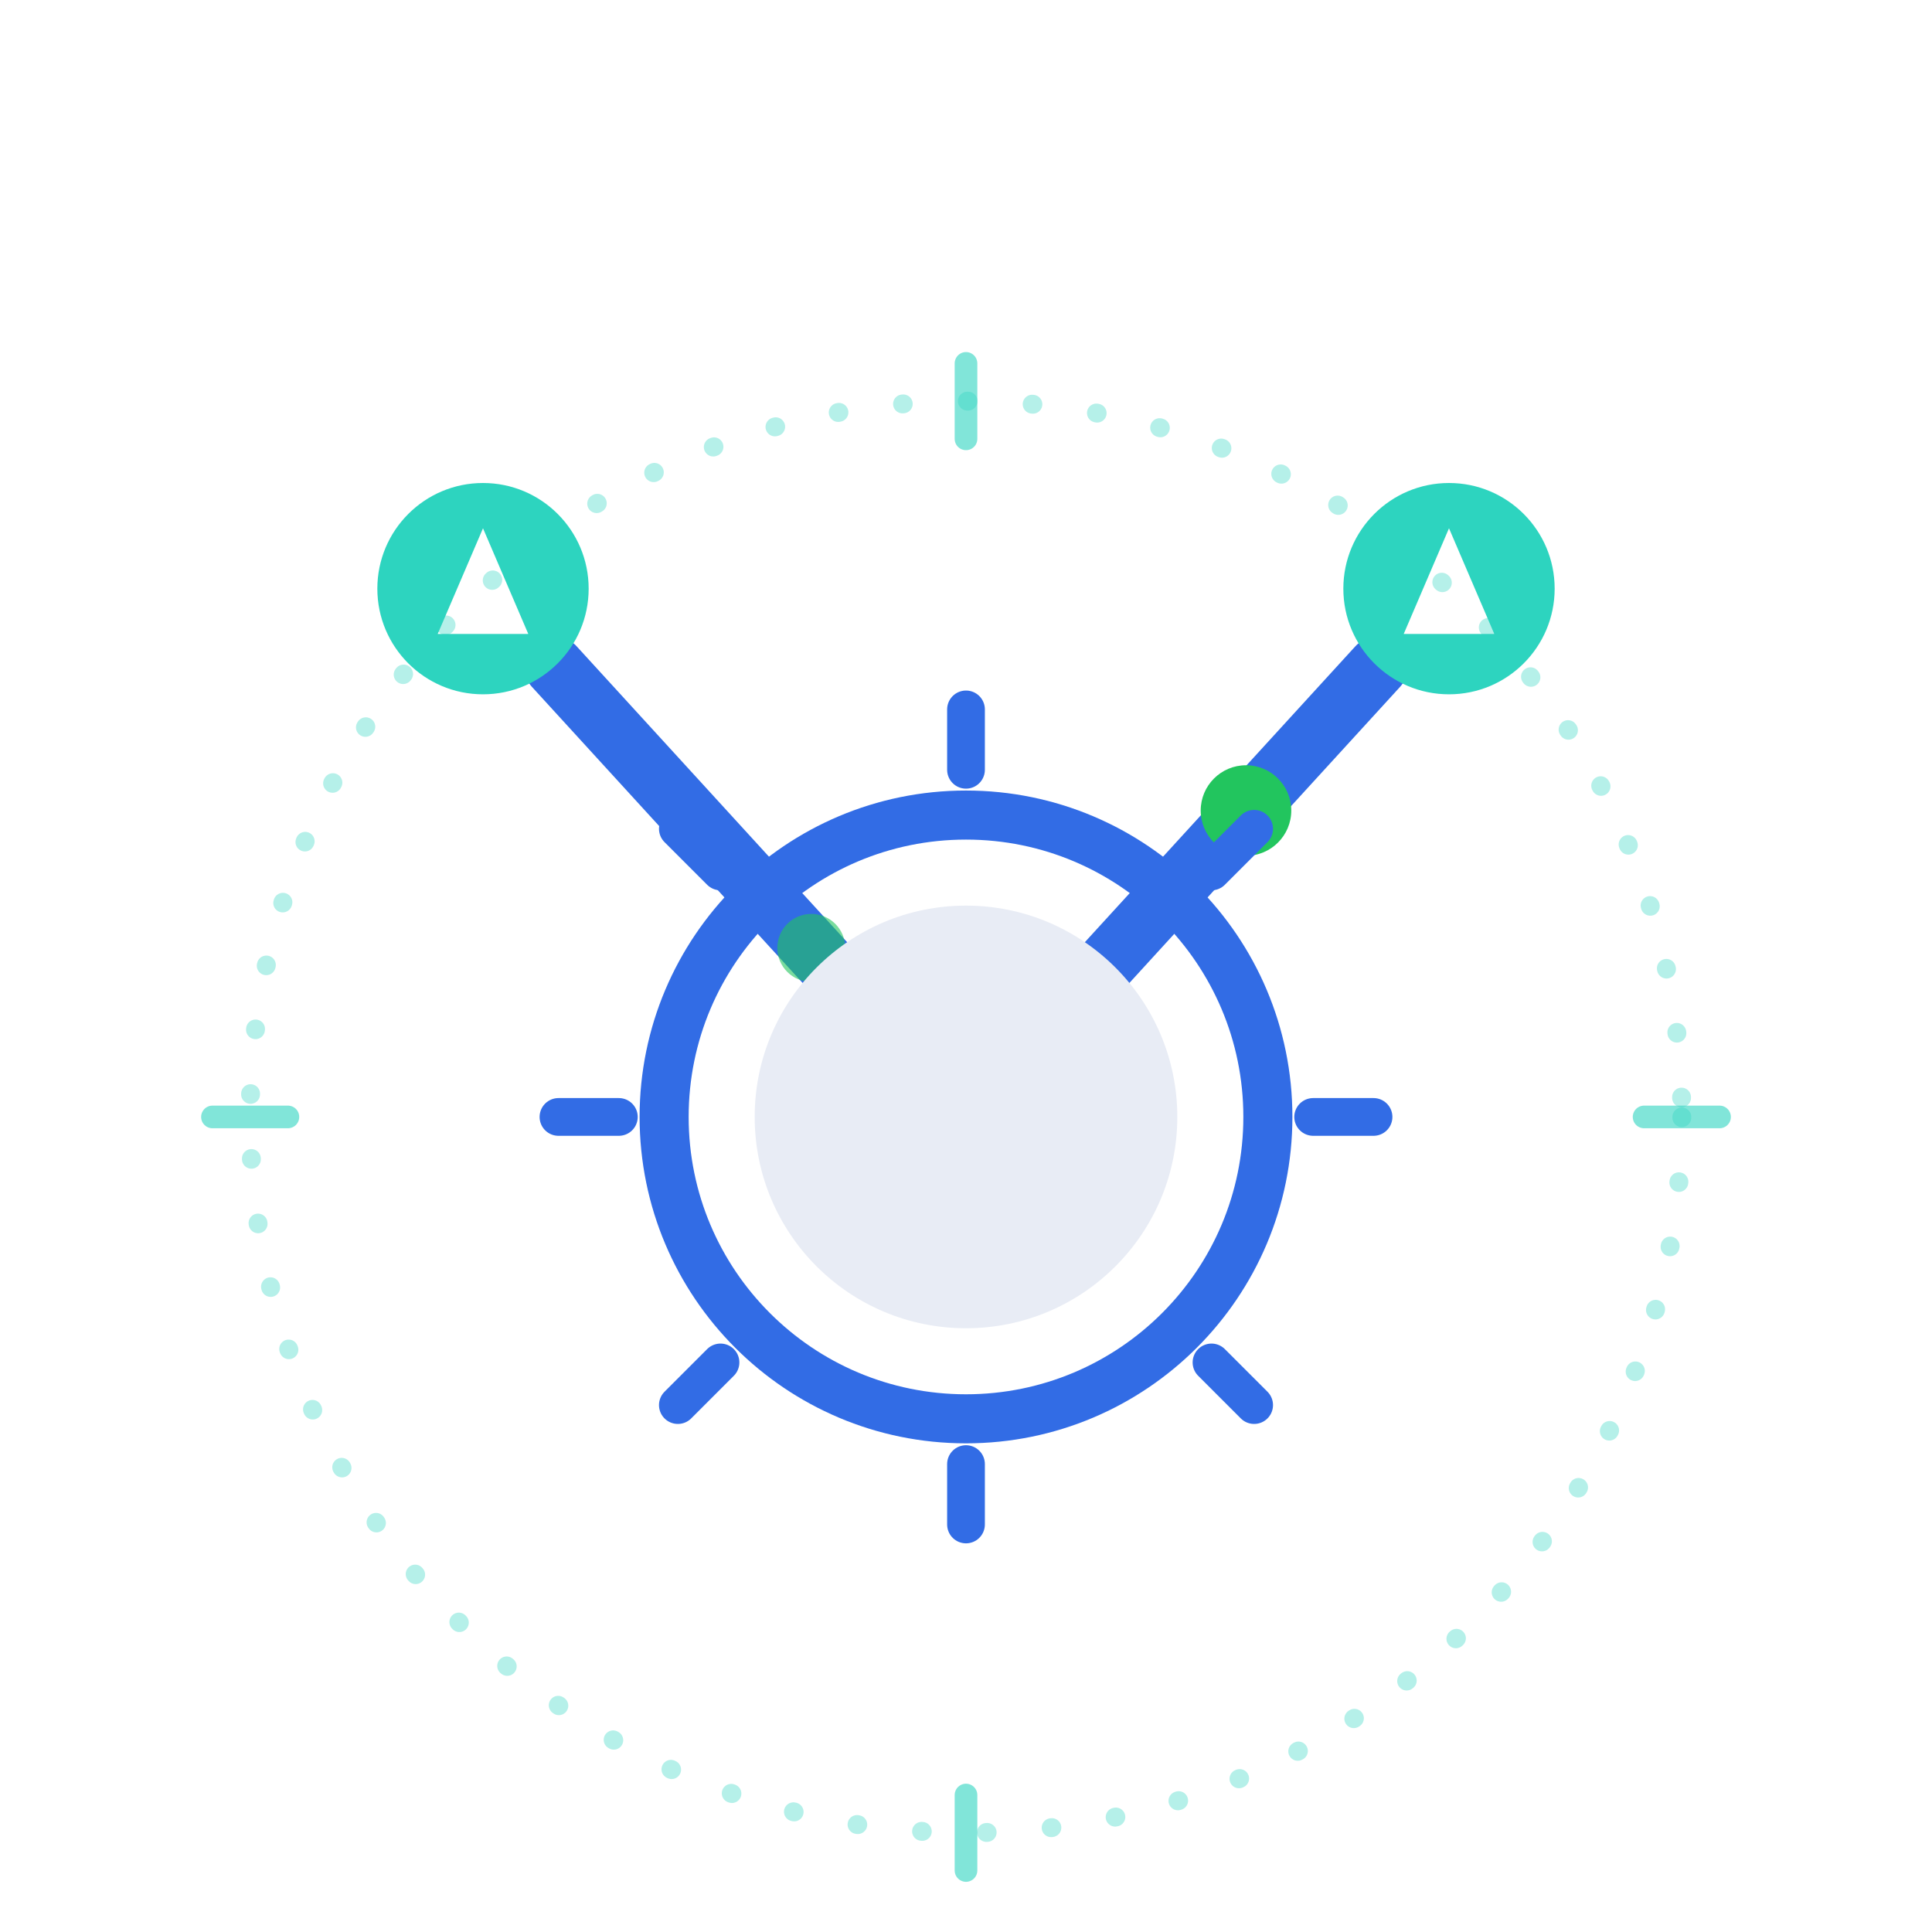
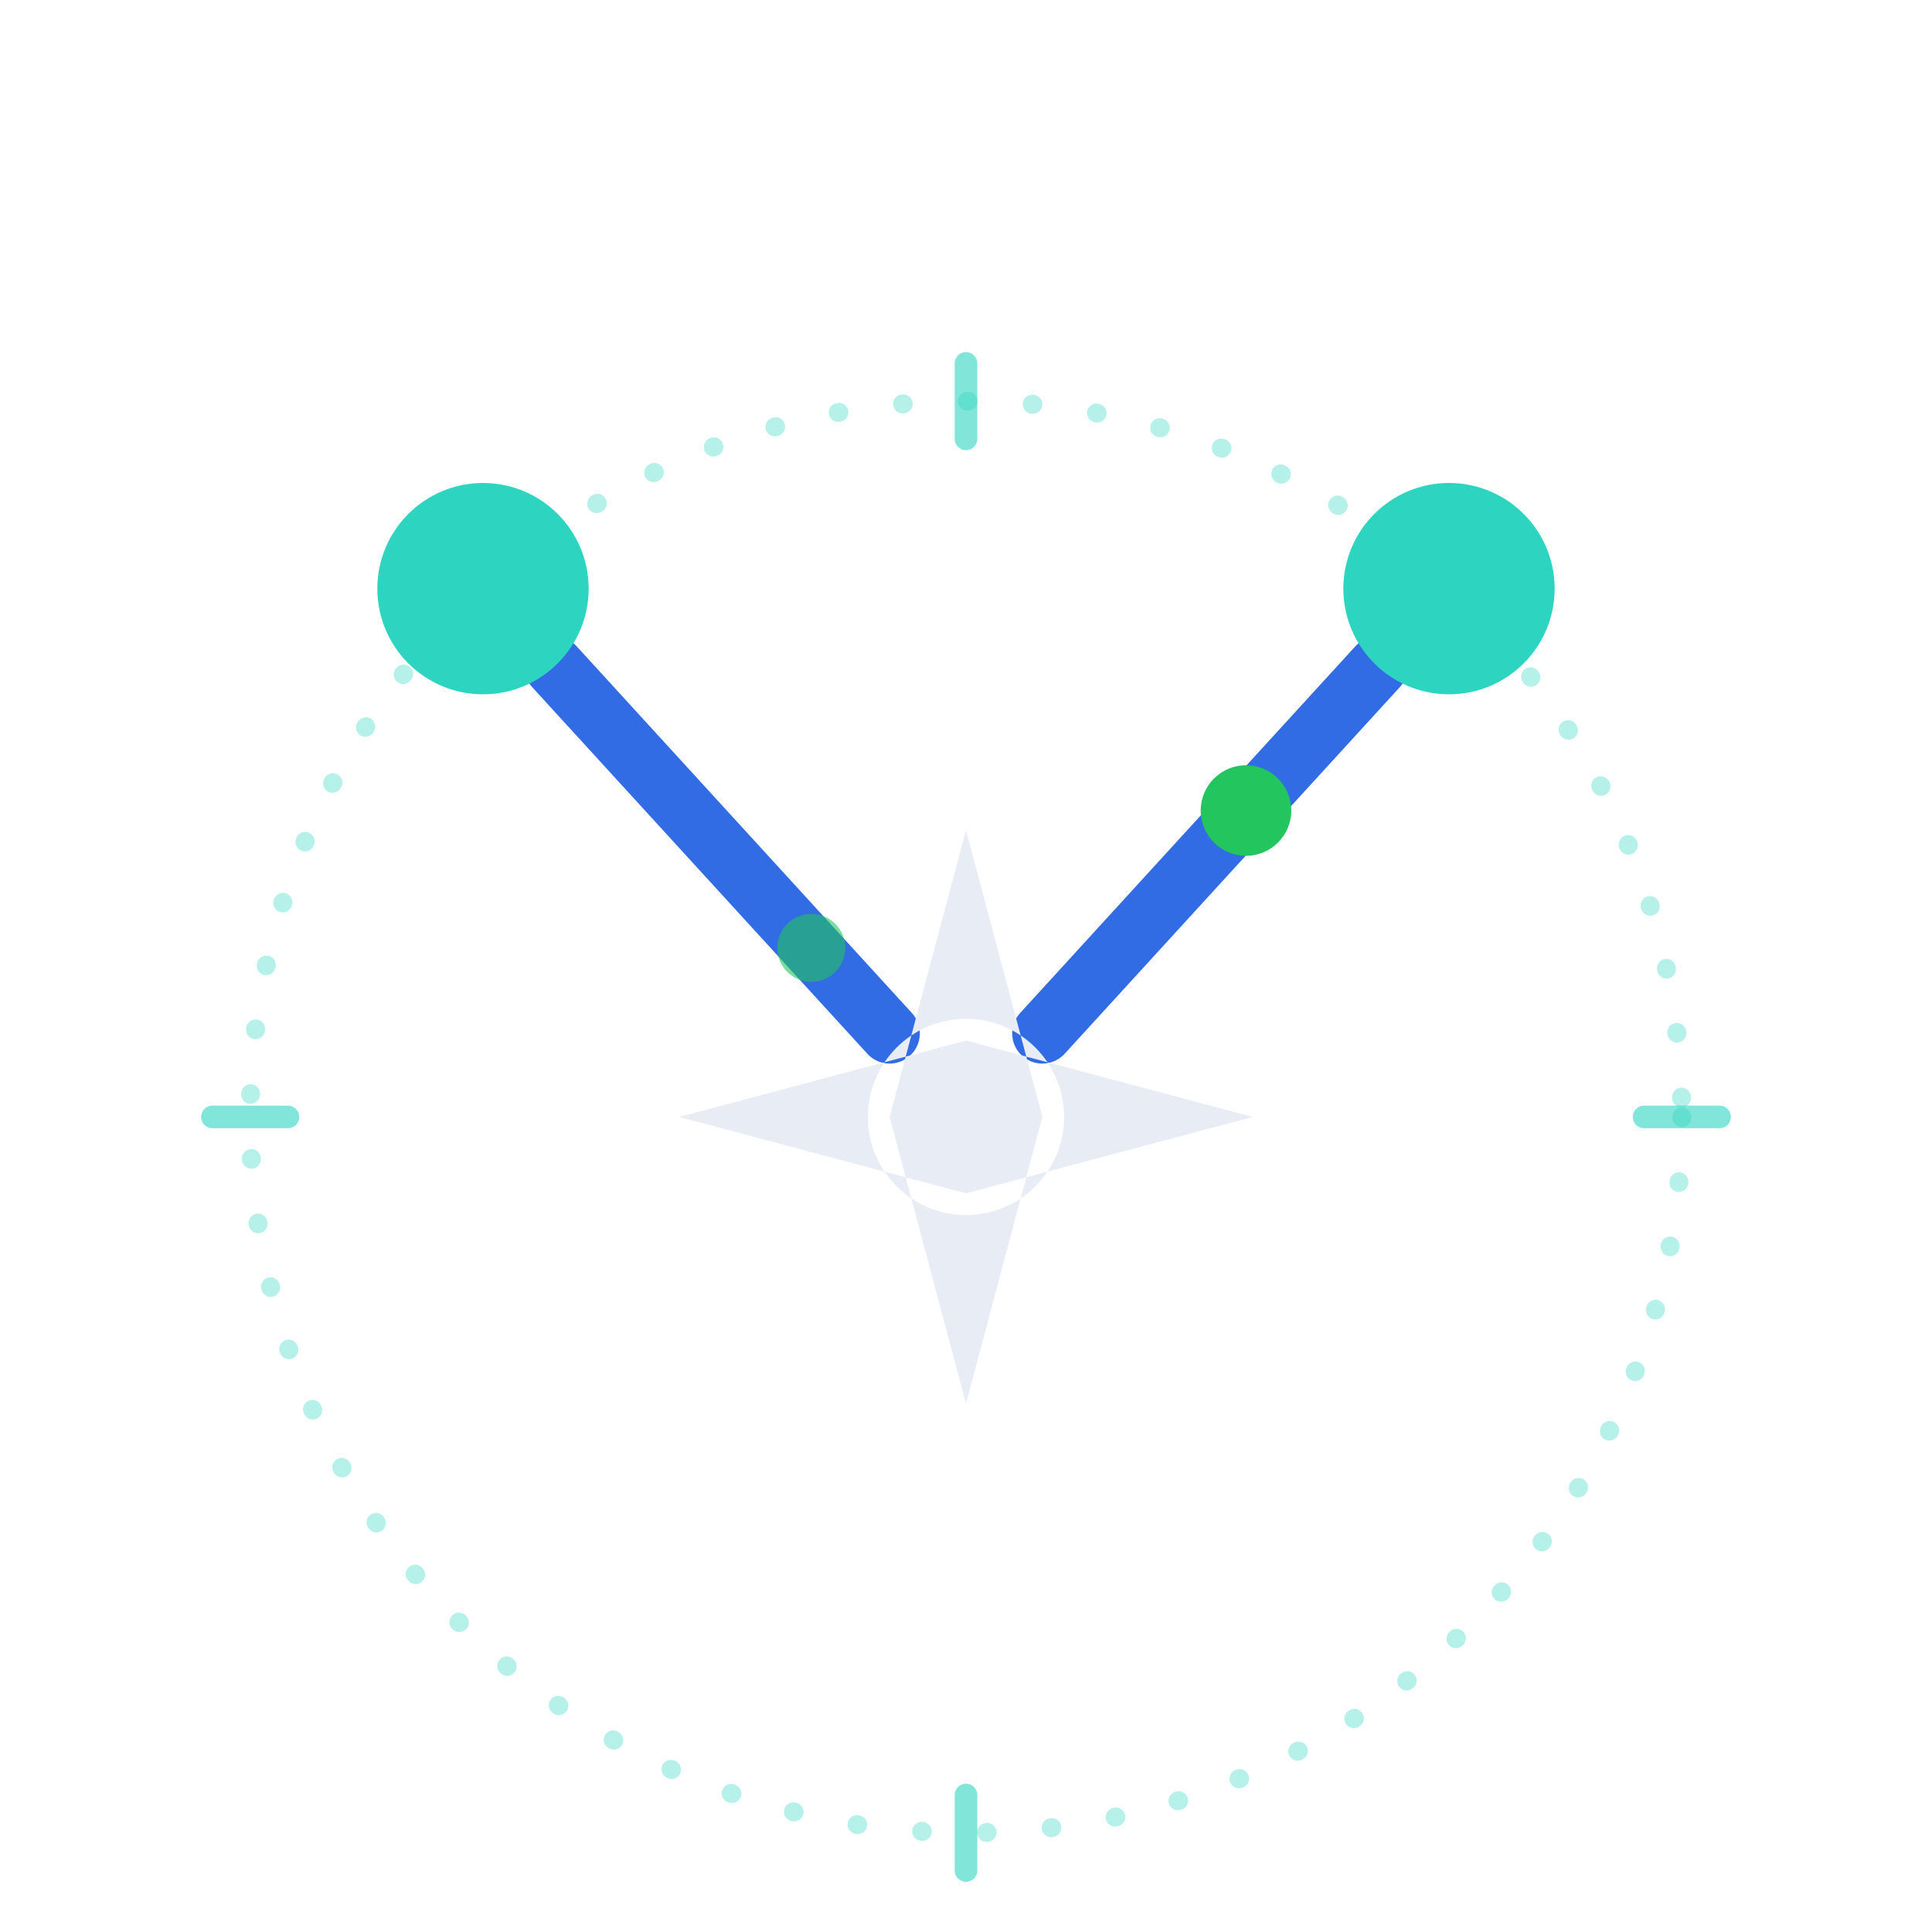
<svg xmlns="http://www.w3.org/2000/svg" viewBox="0 0 256 256" width="256" height="256" role="img" aria-label="K8sAgentMesh primary mark - Agent Constellation">
  <g id="mesh-mark">
    <circle cx="128" cy="148" r="94.85" fill="none" stroke="#2DD4BF" stroke-opacity="0.35" stroke-width="2.5" stroke-dasharray="0.1 8.5" stroke-linecap="round" />
    <line x1="217.85" y1="148.00" x2="227.85" y2="148.00" stroke="#2DD4BF" stroke-opacity="0.6" stroke-width="3" stroke-linecap="round" />
    <line x1="128.00" y1="58.15" x2="128.00" y2="48.15" stroke="#2DD4BF" stroke-opacity="0.6" stroke-width="3" stroke-linecap="round" />
    <line x1="38.15" y1="148.00" x2="28.15" y2="148.00" stroke="#2DD4BF" stroke-opacity="0.6" stroke-width="3" stroke-linecap="round" />
    <line x1="128.00" y1="237.85" x2="128.00" y2="247.85" stroke="#2DD4BF" stroke-opacity="0.6" stroke-width="3" stroke-linecap="round" />
-     <path d="M 73.45 88.33 L 128 148 L 182.55 88.33" fill="none" stroke="#326CE5" stroke-width="8" stroke-linecap="round" stroke-linejoin="round" />
+     <path d="M 73.45 88.33 L 117.88 136.93 M 182.55 88.33 L 138.12 136.93" fill="none" stroke="#326CE5" stroke-width="8" stroke-linecap="round" />
    <circle cx="165.1" cy="107.4" r="6" fill="#22C55E" fill-opacity="1.0" />
    <circle cx="107.5" cy="125.6" r="4.5" fill="#22C55E" fill-opacity="0.6" />
-     <circle cx="128" cy="148" r="40" fill="none" stroke="#326CE5" stroke-width="6.5" />
-     <line x1="174.00" y1="148.00" x2="182.00" y2="148.00" stroke="#326CE5" stroke-width="5" stroke-linecap="round" />
-     <line x1="160.53" y1="180.53" x2="166.18" y2="186.18" stroke="#326CE5" stroke-width="5" stroke-linecap="round" />
-     <line x1="128.00" y1="194.00" x2="128.00" y2="202.00" stroke="#326CE5" stroke-width="5" stroke-linecap="round" />
-     <line x1="95.47" y1="180.53" x2="89.82" y2="186.18" stroke="#326CE5" stroke-width="5" stroke-linecap="round" />
-     <line x1="82.00" y1="148.00" x2="74.00" y2="148.00" stroke="#326CE5" stroke-width="5" stroke-linecap="round" />
-     <line x1="95.47" y1="115.47" x2="89.82" y2="109.82" stroke="#326CE5" stroke-width="5" stroke-linecap="round" />
-     <line x1="128.00" y1="102.00" x2="128.00" y2="94.00" stroke="#326CE5" stroke-width="5" stroke-linecap="round" />
-     <line x1="160.53" y1="115.47" x2="166.18" y2="109.82" stroke="#326CE5" stroke-width="5" stroke-linecap="round" />
-     <circle cx="128" cy="148" r="28" fill="#E8ECF5" />
-     <path fill-rule="evenodd" fill="#2DD4BF" d="M 50.00 78.00 a 14 14 0 1 0 28.00 0 a 14 14 0 1 0 -28.00 0 Z M 64.00 70.00 L 70.00 84.00 L 58.00 84.00 Z" />
-     <path fill-rule="evenodd" fill="#2DD4BF" d="M 178.00 78.00 a 14 14 0 1 0 28.00 0 a 14 14 0 1 0 -28.00 0 Z M 192.00 70.00 L 198.00 84.00 L 186.00 84.00 Z" />
+     <path d="M 128.00 110.00 L 138.12 148.00 L 128.00 148.00 L 117.88 148.00 Z M 166.00 148.00 L 128.00 158.12 L 128.00 148.00 L 128.00 137.88 Z M 128.00 186.00 L 117.88 148.00 L 128.00 148.00 L 138.12 148.00 Z M 90.00 148.00 L 128.00 137.88 L 128.00 148.00 L 128.00 158.12 Z M 115.00 148.00 a 13 13 0 1 0 26.00 0 a 13 13 0 1 0 -26.00 0 Z" fill="#E8ECF5" />
+     <circle cx="64" cy="78" r="14" fill="#2DD4BF" />
+     <circle cx="192" cy="78" r="14" fill="#2DD4BF" />
  </g>
</svg>
